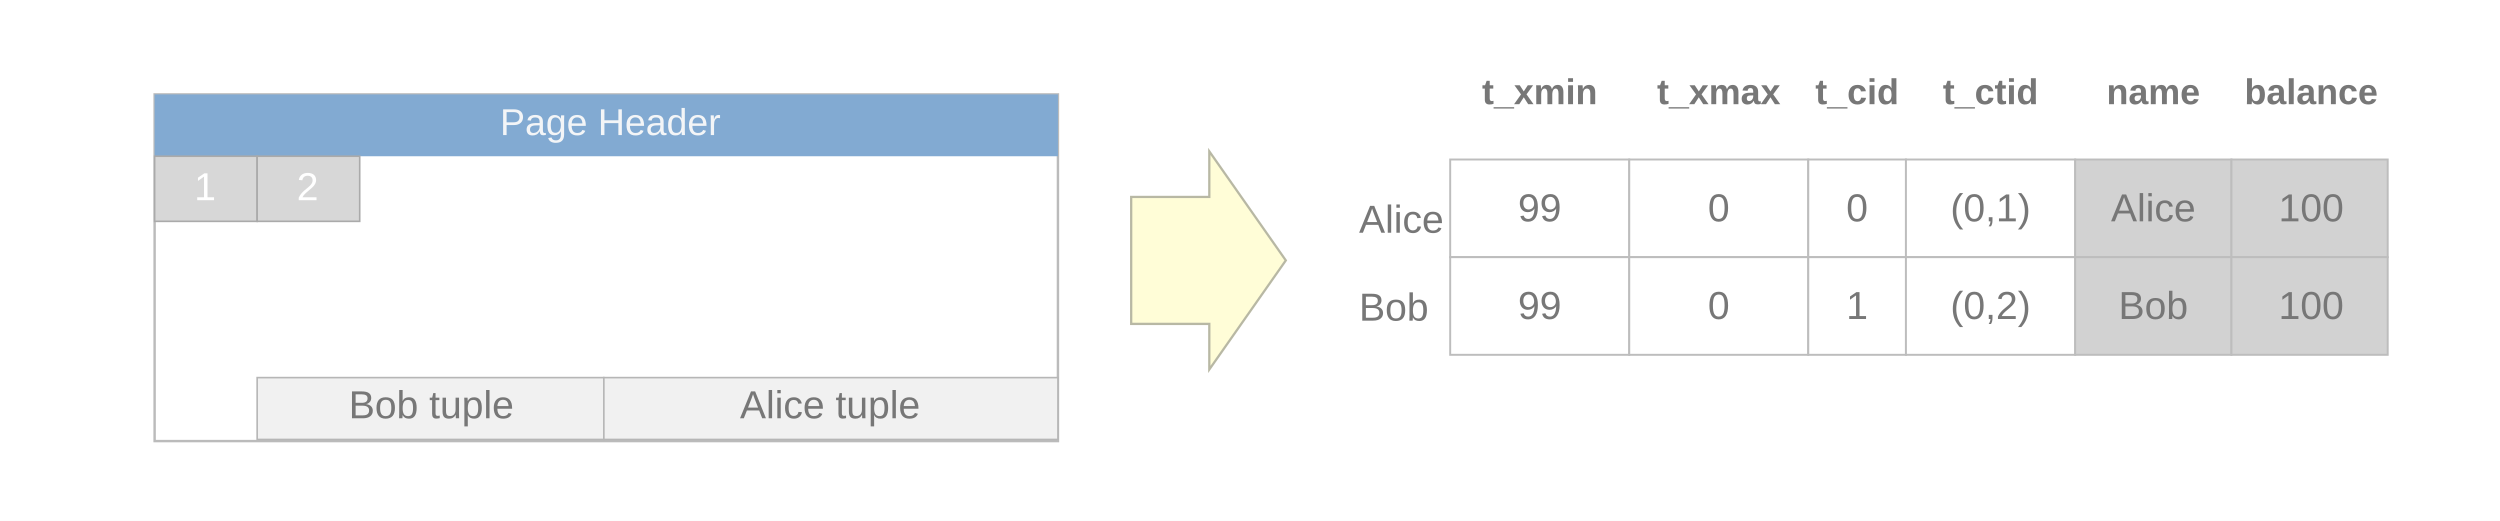
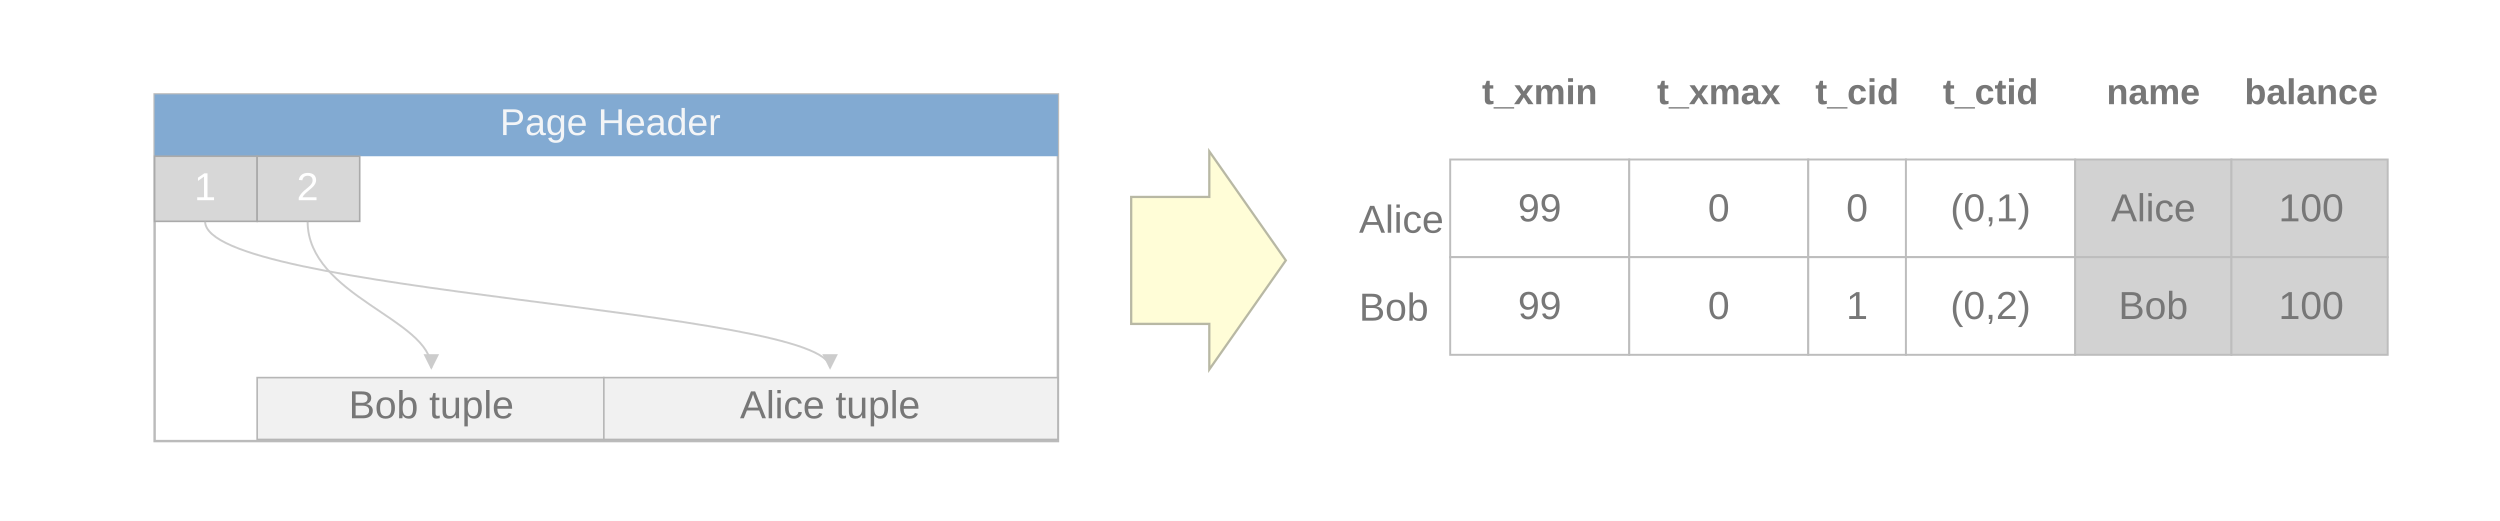
<svg xmlns="http://www.w3.org/2000/svg" width="1536" height="320" viewBox="0 0 1536 320" fill="none" role="img" aria-labelledby="title desc">
  <rect width="1536" height="320" fill="white" />
+   <defs>
+     <marker id="pointer-arrow" markerWidth="8" markerHeight="8" refX="7" refY="4" orient="auto" markerUnits="strokeWidth">
+       <path d="M0 0L8 4L0 8Z" fill="#b7b7b7" />
+     </marker>
+   </defs>
  <g font-family="Arial, Helvetica, sans-serif" font-size="24" fill="#777777">
    <rect x="95" y="58" width="555" height="213" fill="#ffffff" stroke="#bbbbbb" stroke-width="1.5" />
    <rect x="95" y="58" width="555" height="38" fill="#82aad2" />
    <text x="375" y="83" text-anchor="middle" fill="#f3f5f7" font-size="23">Page Header</text>
    <rect x="95" y="96" width="63" height="40" fill="#d7d7d7" stroke="#aaa" />
    <rect x="158" y="96" width="63" height="40" fill="#d7d7d7" stroke="#aaa" />
    <text x="126" y="123" text-anchor="middle" fill="#ffffff">1</text>
    <text x="189" y="123" text-anchor="middle" fill="#ffffff">2</text>
+     <g stroke="#b7b7b7" stroke-width="1.2" fill="none" marker-end="url(#pointer-arrow)" opacity="0.7">
+       <path d="M126 136 C126 180 510 190 510 226" />
+       <path d="M189 136 C189 182 265 196 265 226" />
+     </g>
    <rect x="158" y="232" width="213" height="38" fill="#f1f1f1" stroke="#b6b6b6" />
    <rect x="371" y="232" width="279" height="38" fill="#f1f1f1" stroke="#b6b6b6" />
    <text x="265" y="257" text-anchor="middle">Bob tuple</text>
    <text x="510" y="257" text-anchor="middle">Alice tuple</text>
    <path d="M695 121H743V93L790 160L743 227V199H695V121Z" fill="#fffdd7" stroke="#b8b8a4" stroke-width="1.4" />
    <text x="835" y="143">Alice</text>
    <text x="835" y="197">Bob</text>
    <g font-size="22" font-weight="600" fill="#777777">
      <text x="946" y="64" text-anchor="middle">t_xmin</text>
      <text x="1056" y="64" text-anchor="middle">t_xmax</text>
      <text x="1141" y="64" text-anchor="middle">t_cid</text>
      <text x="1223" y="64" text-anchor="middle">t_ctid</text>
      <text x="1323" y="64" text-anchor="middle">name</text>
      <text x="1420" y="64" text-anchor="middle">balance</text>
    </g>
    <g stroke="#bdbdbd" stroke-width="1.2">
      <rect x="891" y="98" width="110" height="60" fill="#ffffff" />
      <rect x="1001" y="98" width="110" height="60" fill="#ffffff" />
      <rect x="1111" y="98" width="60" height="60" fill="#ffffff" />
      <rect x="1171" y="98" width="104" height="60" fill="#ffffff" />
      <rect x="1275" y="98" width="96" height="60" fill="#d2d2d2" />
      <rect x="1371" y="98" width="96" height="60" fill="#d2d2d2" />
      <rect x="891" y="158" width="110" height="60" fill="#ffffff" />
      <rect x="1001" y="158" width="110" height="60" fill="#ffffff" />
      <rect x="1111" y="158" width="60" height="60" fill="#ffffff" />
      <rect x="1171" y="158" width="104" height="60" fill="#ffffff" />
      <rect x="1275" y="158" width="96" height="60" fill="#d2d2d2" />
      <rect x="1371" y="158" width="96" height="60" fill="#d2d2d2" />
    </g>
    <text x="946" y="136" text-anchor="middle">99</text>
    <text x="1056" y="136" text-anchor="middle">0</text>
    <text x="1141" y="136" text-anchor="middle">0</text>
    <text x="1223" y="136" text-anchor="middle">(0,1)</text>
    <text x="1323" y="136" text-anchor="middle">Alice</text>
    <text x="1420" y="136" text-anchor="middle">100</text>
    <text x="946" y="196" text-anchor="middle">99</text>
    <text x="1056" y="196" text-anchor="middle">0</text>
    <text x="1141" y="196" text-anchor="middle">1</text>
    <text x="1223" y="196" text-anchor="middle">(0,2)</text>
    <text x="1323" y="196" text-anchor="middle">Bob</text>
    <text x="1420" y="196" text-anchor="middle">100</text>
  </g>
</svg>
